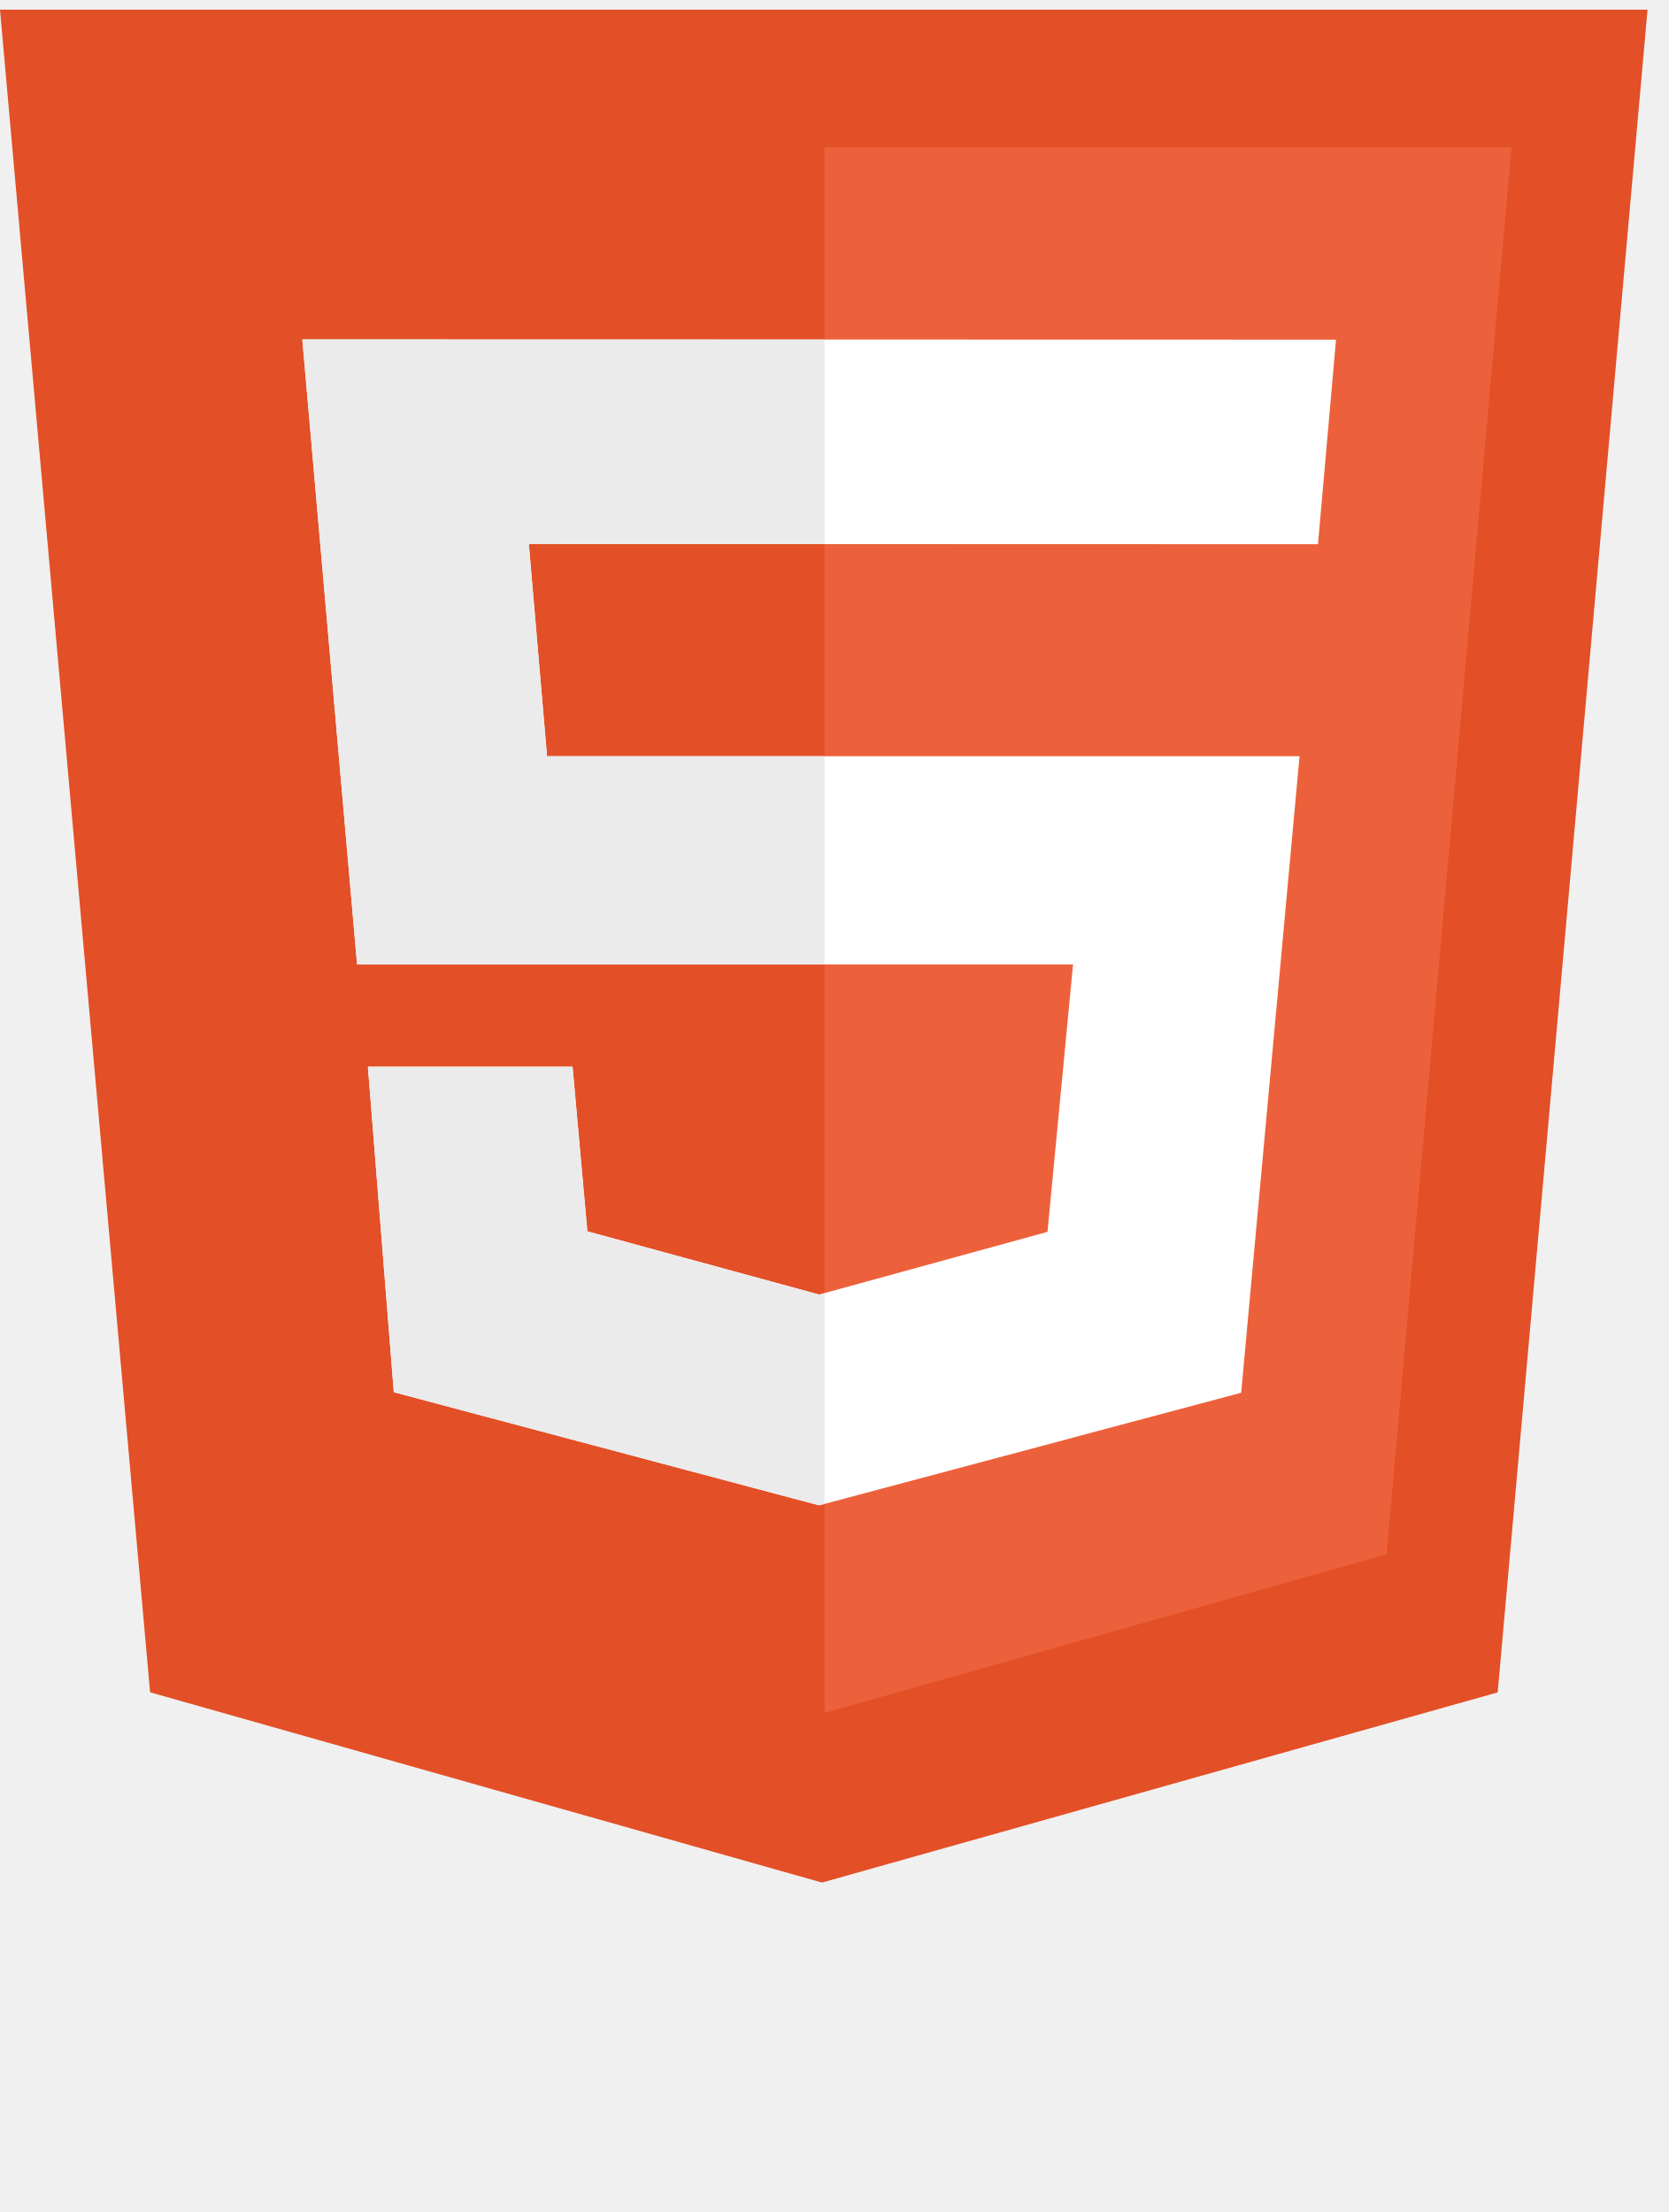
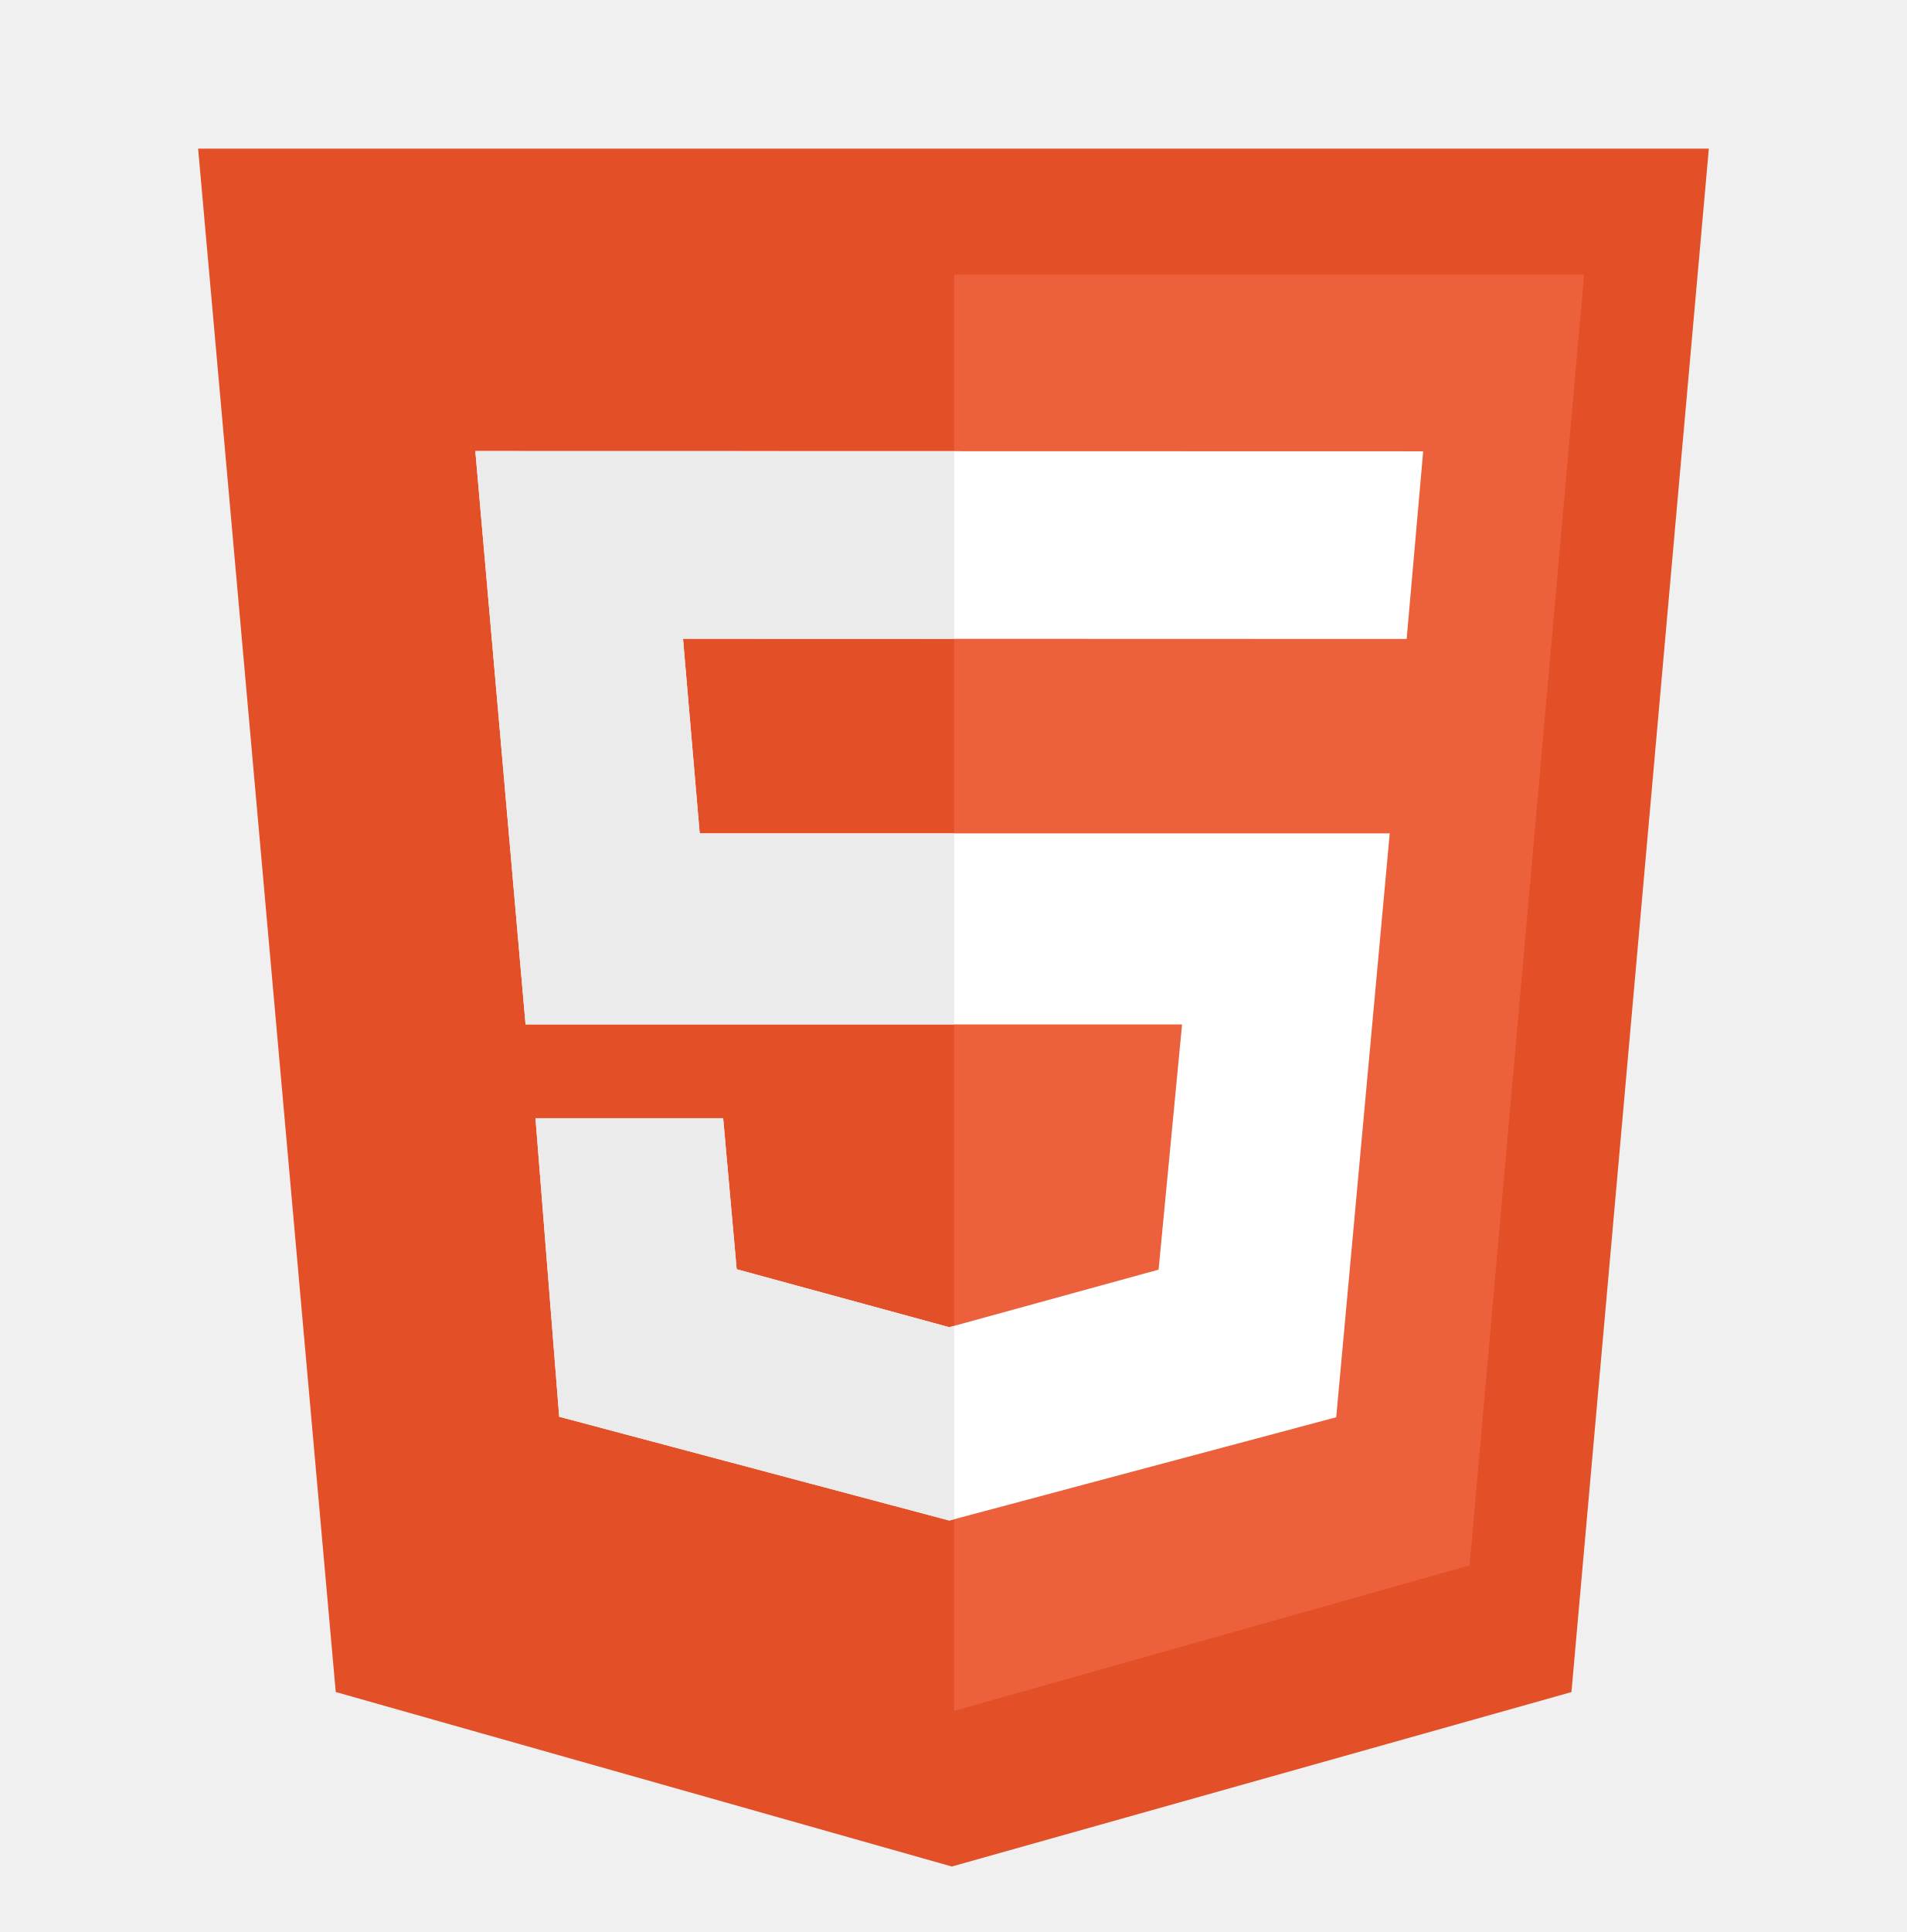
- <svg xmlns="http://www.w3.org/2000/svg" width="43" height="57" viewBox="0 0 43 57" fill="none">
-   <path d="M0 0.249H42.448L38.587 43.61L21.177 48.511L3.867 43.608L0 0.249Z" fill="#E34F26" />
-   <path d="M21.243 44.139V3.789H38.945L35.725 40.052L21.243 44.139Z" fill="#EC613B" />
-   <path d="M13.625 14.018L14.094 19.484V19.486H33.482L31.978 35.889L21.105 38.791L10.146 35.875L9.479 27.488H14.752L15.133 31.73L21.105 33.359L26.988 31.743L27.646 24.853H9.2L7.789 8.746L34.422 8.752L33.957 14.024L13.625 14.018Z" fill="white" />
-   <path d="M21.243 14.021L13.625 14.018L14.094 19.484V19.486H21.243V24.853H9.2L7.789 8.746L21.243 8.749V14.021Z" fill="#EBEBEB" />
-   <path d="M21.243 33.322V38.754L21.105 38.791L10.146 35.875L9.479 27.488H14.752L15.133 31.73L21.105 33.359L21.243 33.322Z" fill="#EBEBEB" />
+ <svg xmlns="http://www.w3.org/2000/svg" width="77" height="78" viewBox="0 0 77 78" fill="none">
+   <path d="M8 6H69L63.452 68.314L38.433 75.356L13.557 68.311L8 6Z" fill="#E34F26" />
+   <path d="M38.527 69.073V11.088H63.966L59.339 63.199L38.527 69.073Z" fill="#EC613B" />
+   <path d="M27.579 25.788L28.253 33.643V33.645H56.115L53.954 57.218L38.33 61.388L22.58 57.198L21.622 45.144H29.2L29.746 51.242L38.33 53.583L46.782 51.259L47.73 41.358H21.221L19.193 18.211L57.466 18.22L56.798 25.797L27.579 25.788Z" fill="white" />
+   <path d="M38.527 25.791L27.579 25.788L28.253 33.643V33.645H38.527V41.358H21.221L19.193 18.211L38.527 18.215V25.791Z" fill="#EBEBEB" />
+   <path d="M38.527 53.528V61.335L38.33 61.388L22.58 57.198L21.622 45.144H29.2L29.746 51.242L38.33 53.583L38.527 53.528Z" fill="#EBEBEB" />
</svg>
